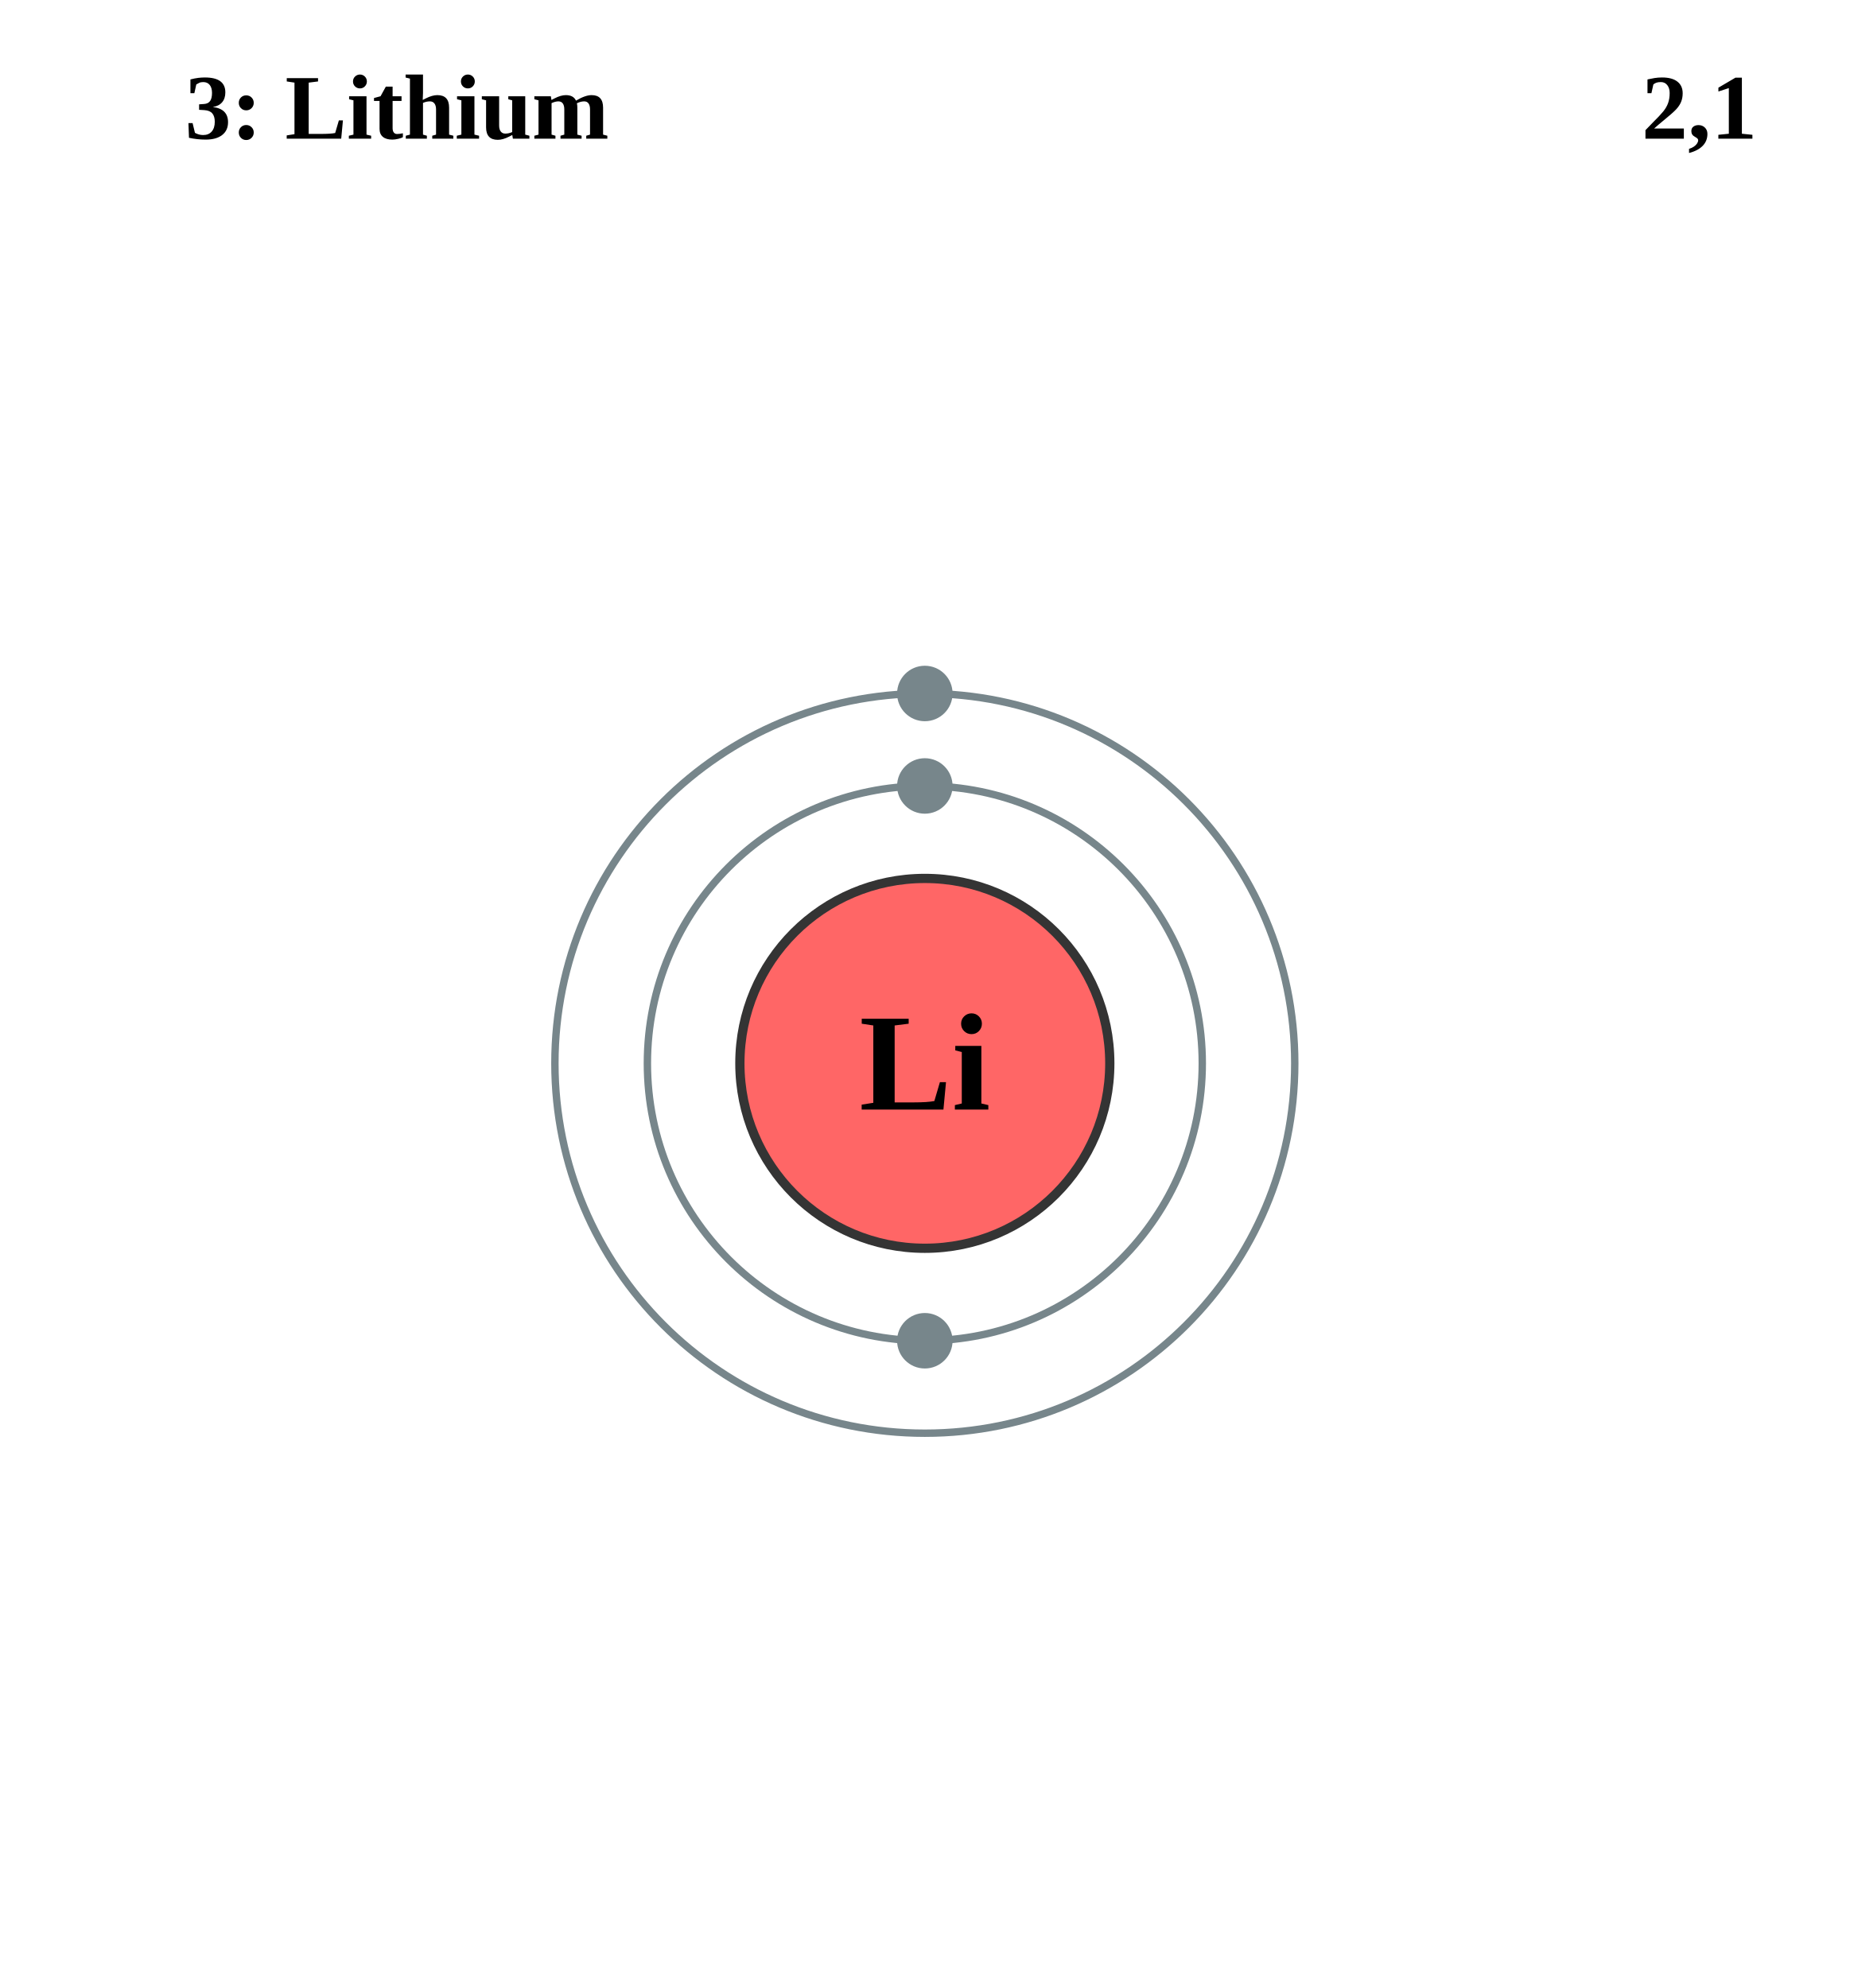
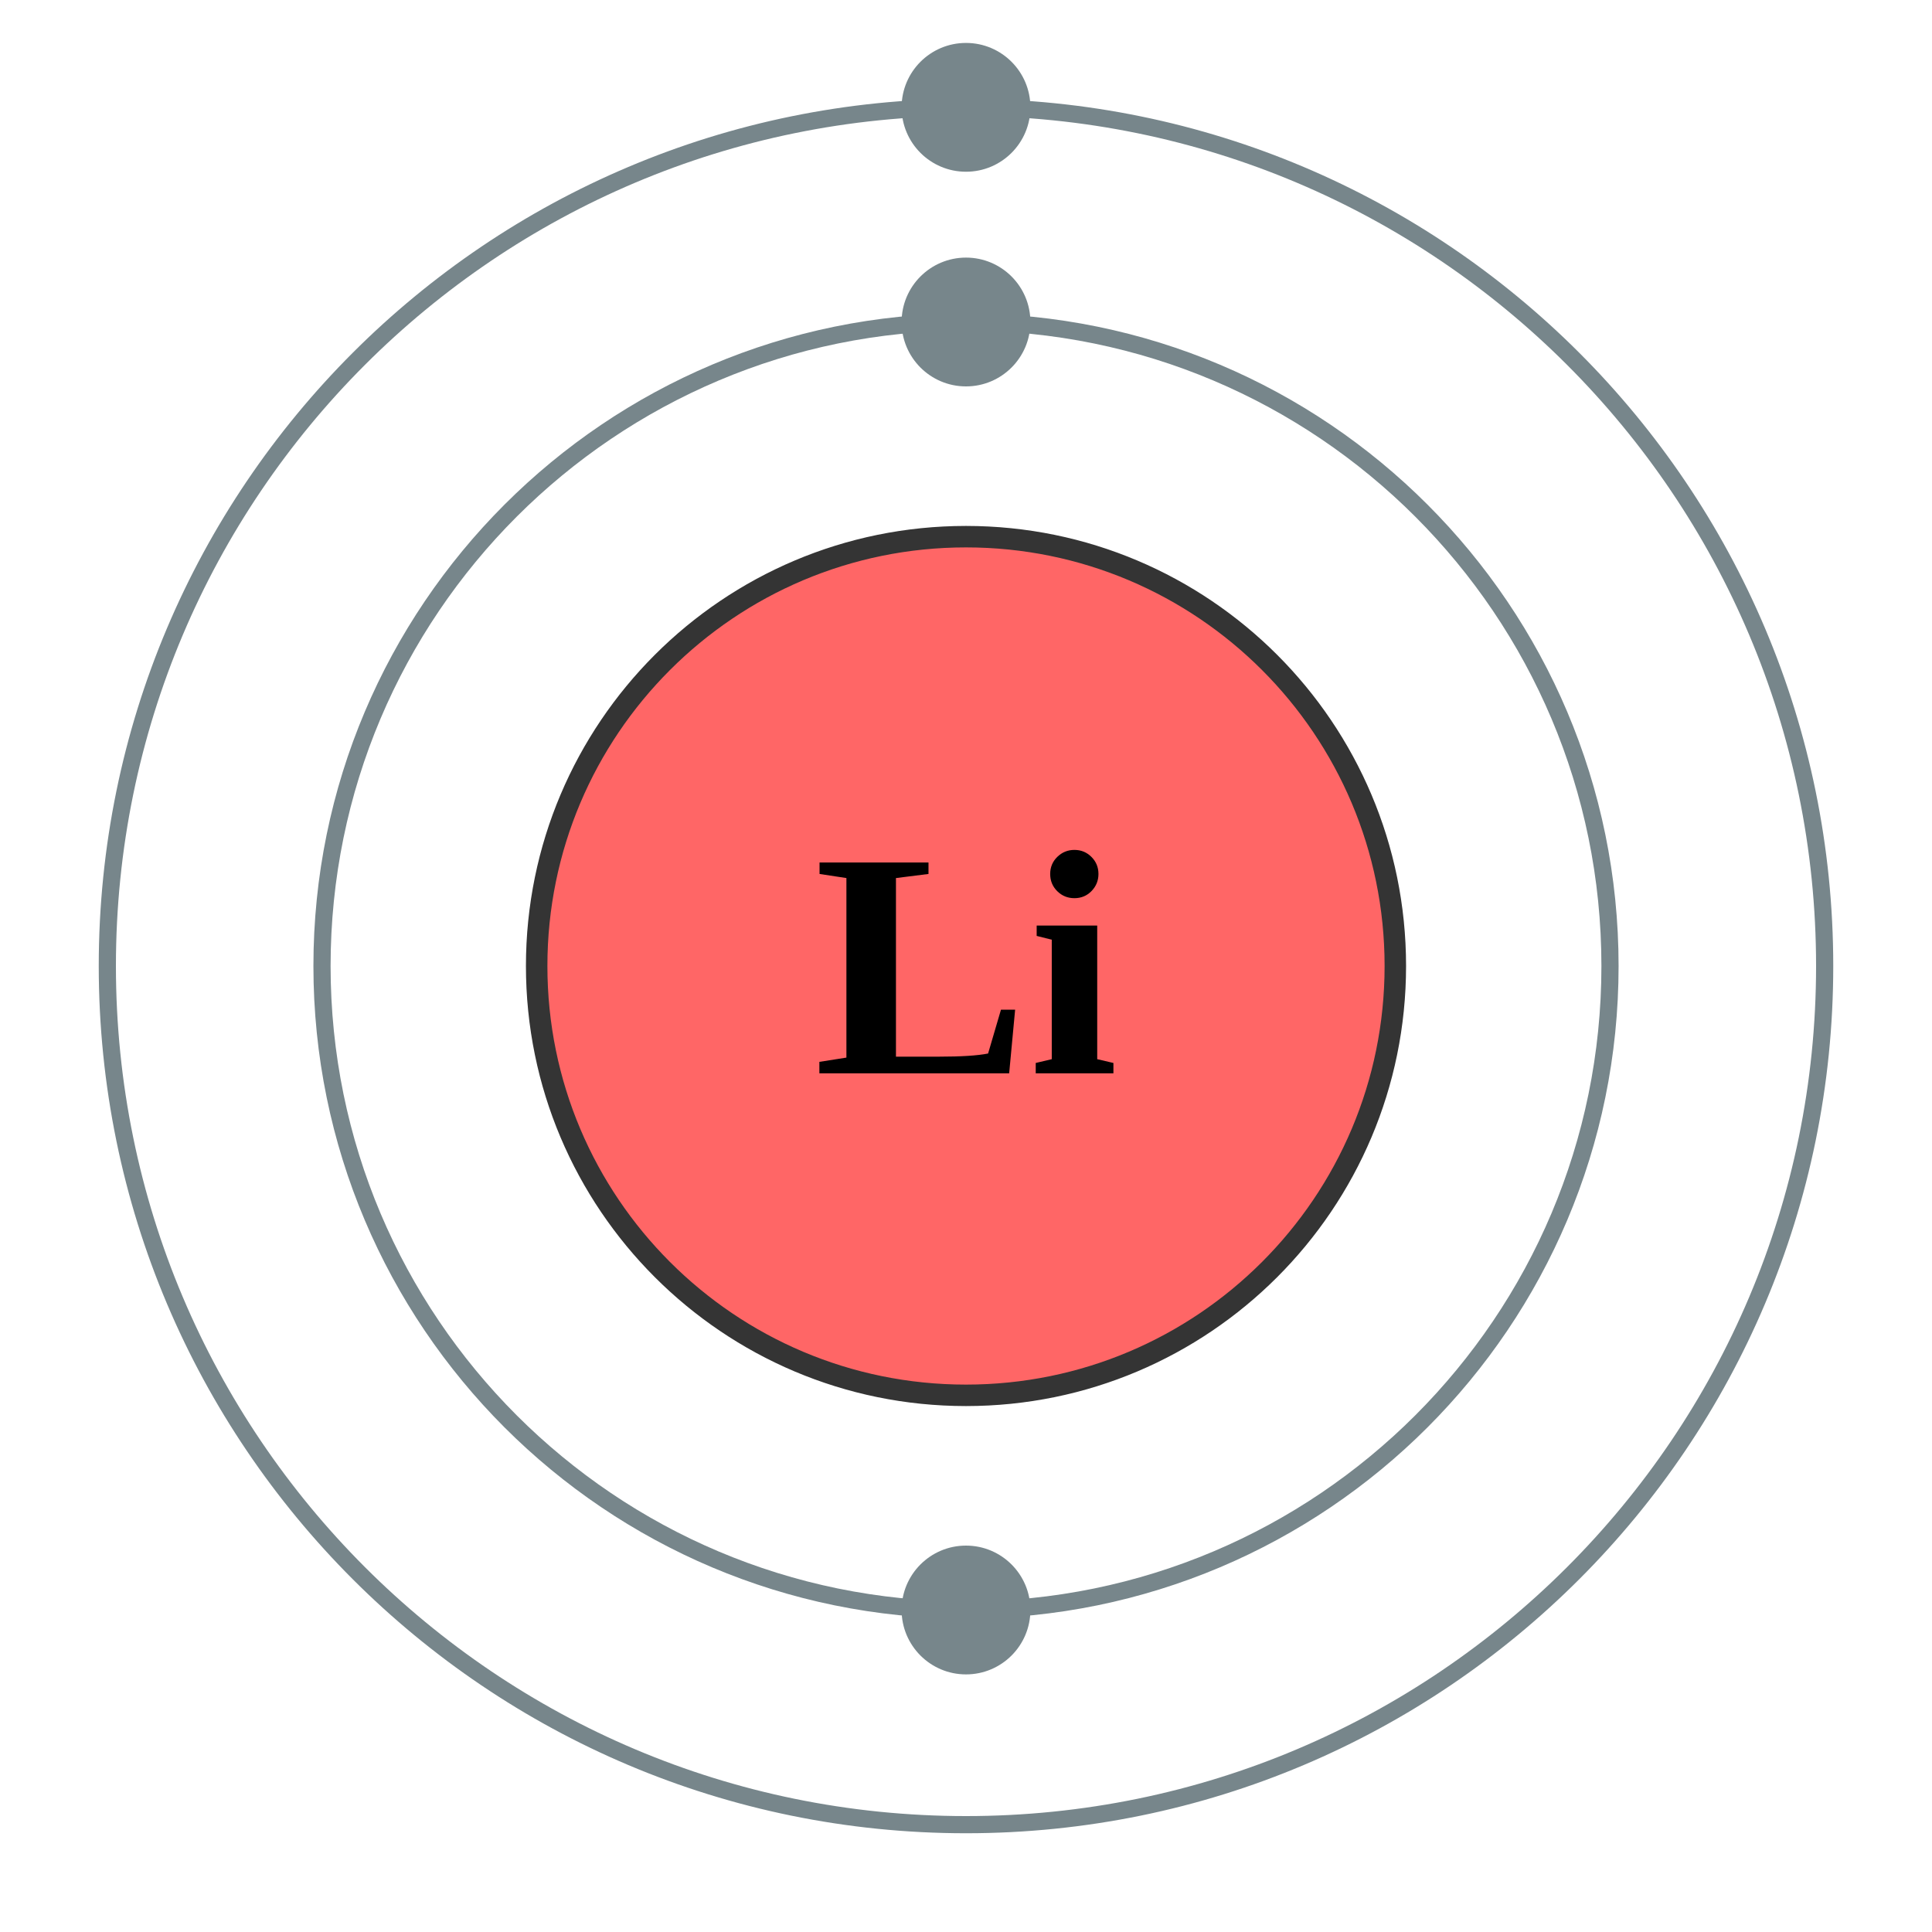
- <svg xmlns="http://www.w3.org/2000/svg" xmlns:xlink="http://www.w3.org/1999/xlink" version="1.1" baseProfile="full" preserveAspectRatio="xMidYMid meet" zoomAndPan="magnify" id="Electron shell Lithium" viewBox="-1000 -1150 2000 2150" width="800" height="860">
+ <svg xmlns="http://www.w3.org/2000/svg" xmlns:xlink="http://www.w3.org/1999/xlink" version="1.1" baseProfile="full" preserveAspectRatio="xMidYMid meet" zoomAndPan="magnify" id="Electron shell Lithium" viewBox="-450 -450 900 900" width="800" height="800">
  <defs>
    <circle id="electron" fill="#77868b" stroke="none" r="30" />
  </defs>
  <circle fill="#f66" r="200" stroke="#343434" stroke-width="10" />
  <g font-size="100" font-weight="bold" font="arial">
-     <text x="-750" y="-1000" text-anchor="end">3</text>
-     <text x="-750" y="-1000">: Lithium</text>
-     <text x="900" y="-1000" text-anchor="end">2,1</text>
    <text x="0" y="50" font-size="150" text-anchor="middle">Li</text>
  </g>
  <g stroke="#77868b" stroke-width="8" fill="none">
    <circle id="shell_1" r="300" />
    <use id="electron_0_shell_1" xlink:href="#electron" y="-300" />
    <use id="electron_1_shell_1" xlink:href="#electron_0_shell_1" transform="rotate(180)" />
    <circle id="shell_2" r="400" />
    <use id="electron_0_shell_2" xlink:href="#electron" y="-400" />
  </g>
</svg>
